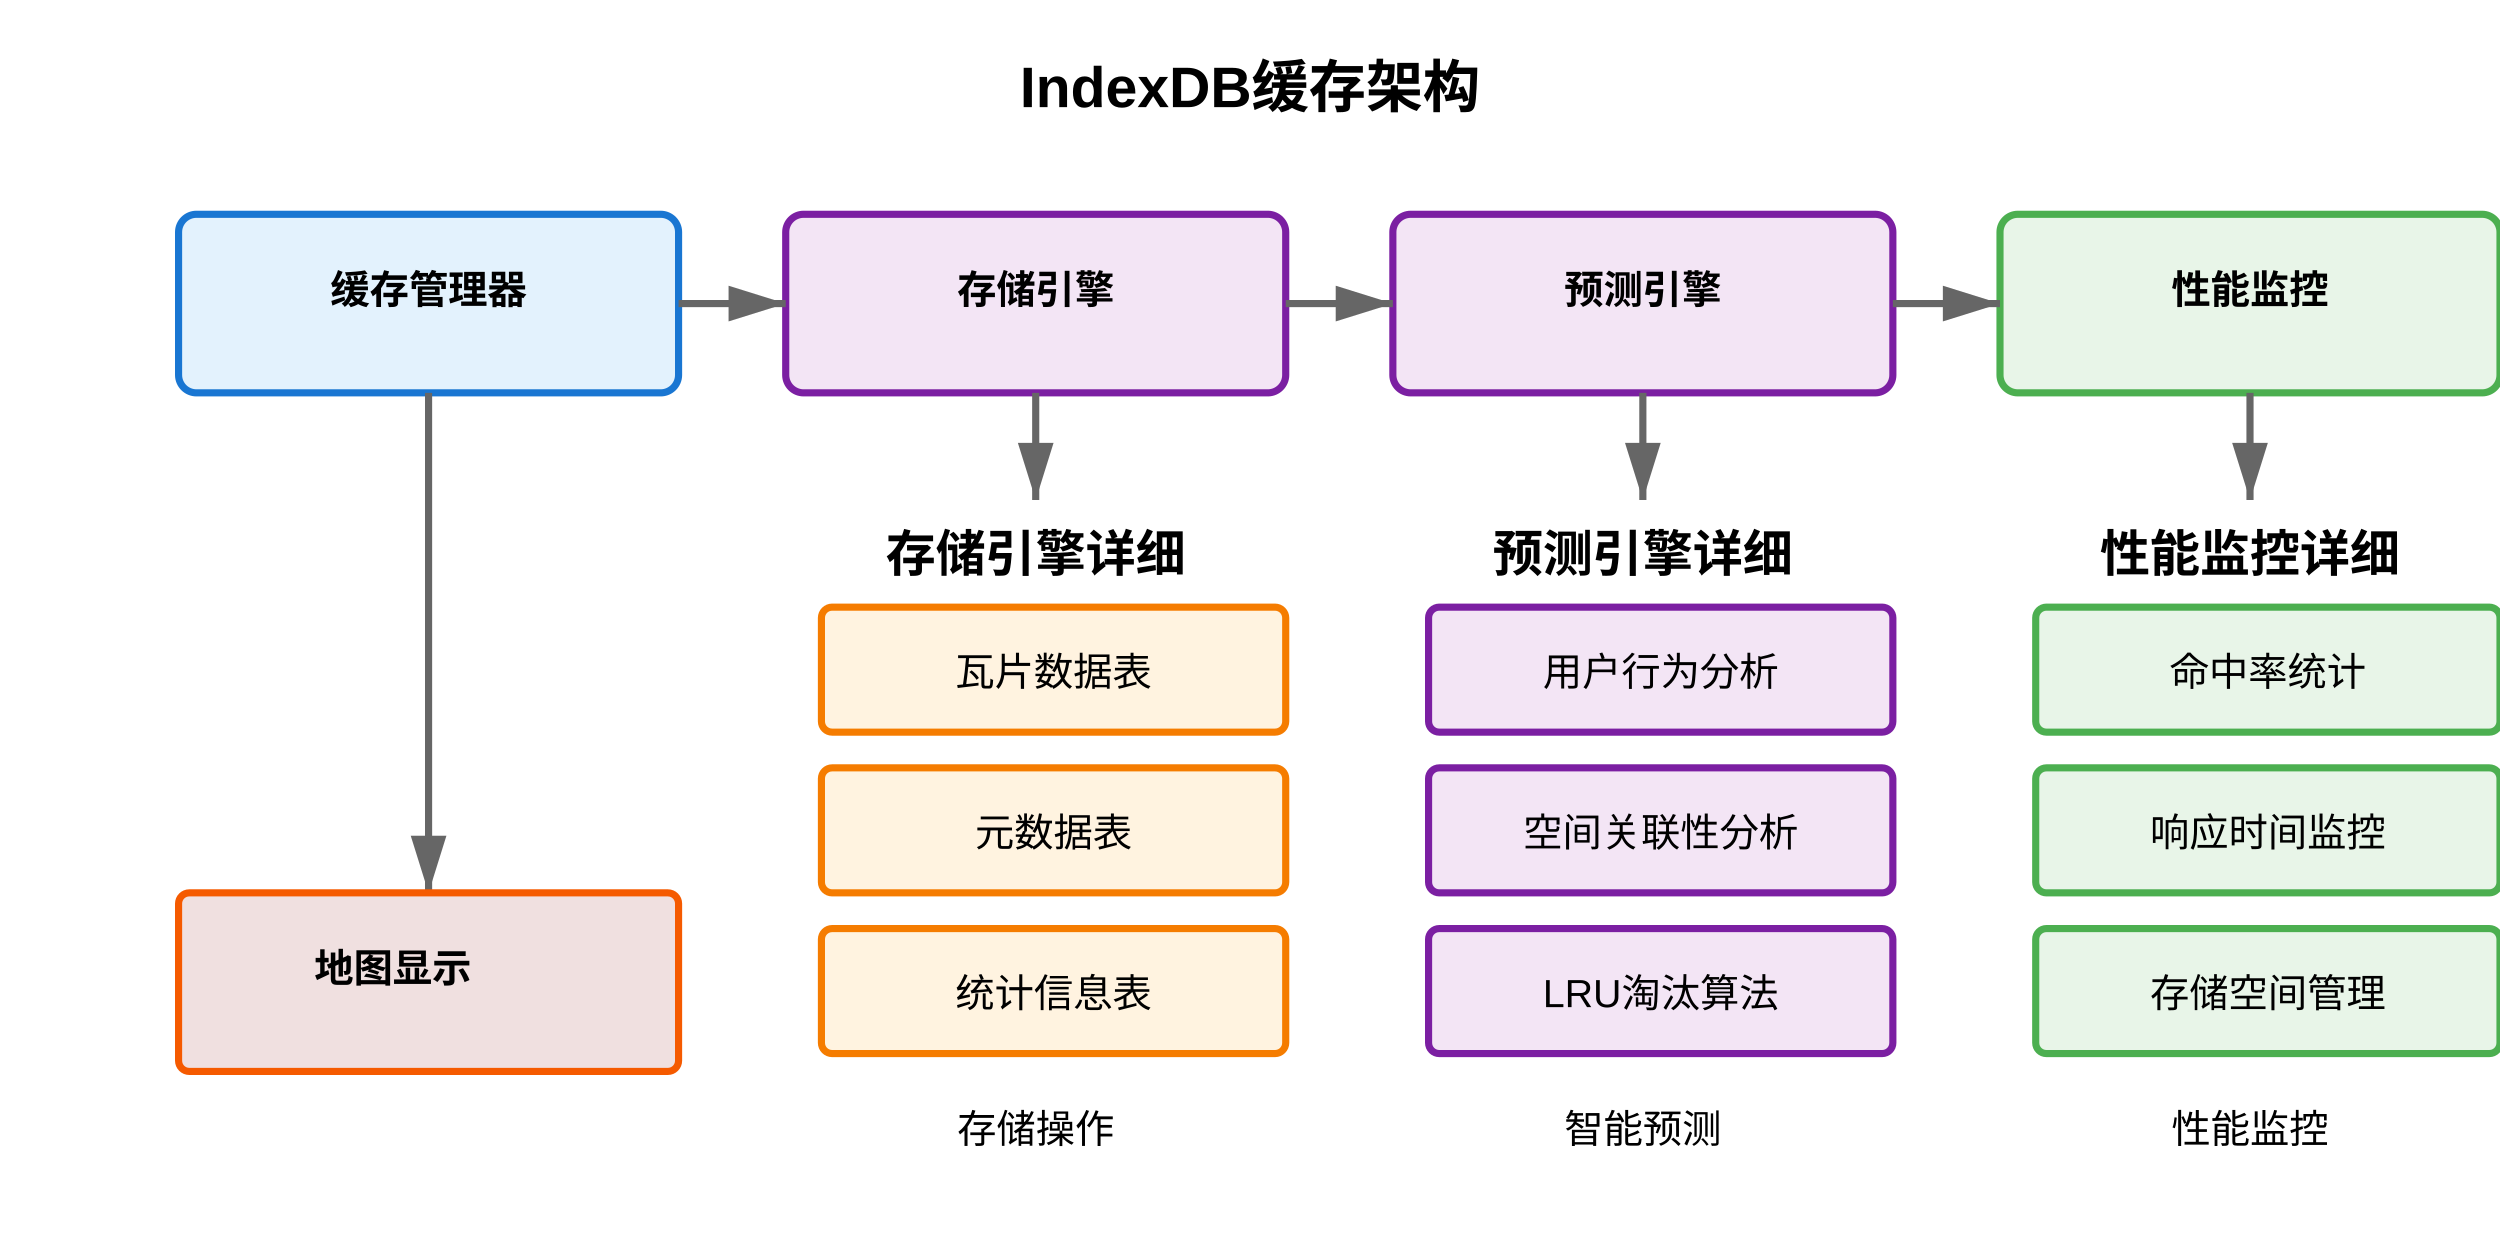
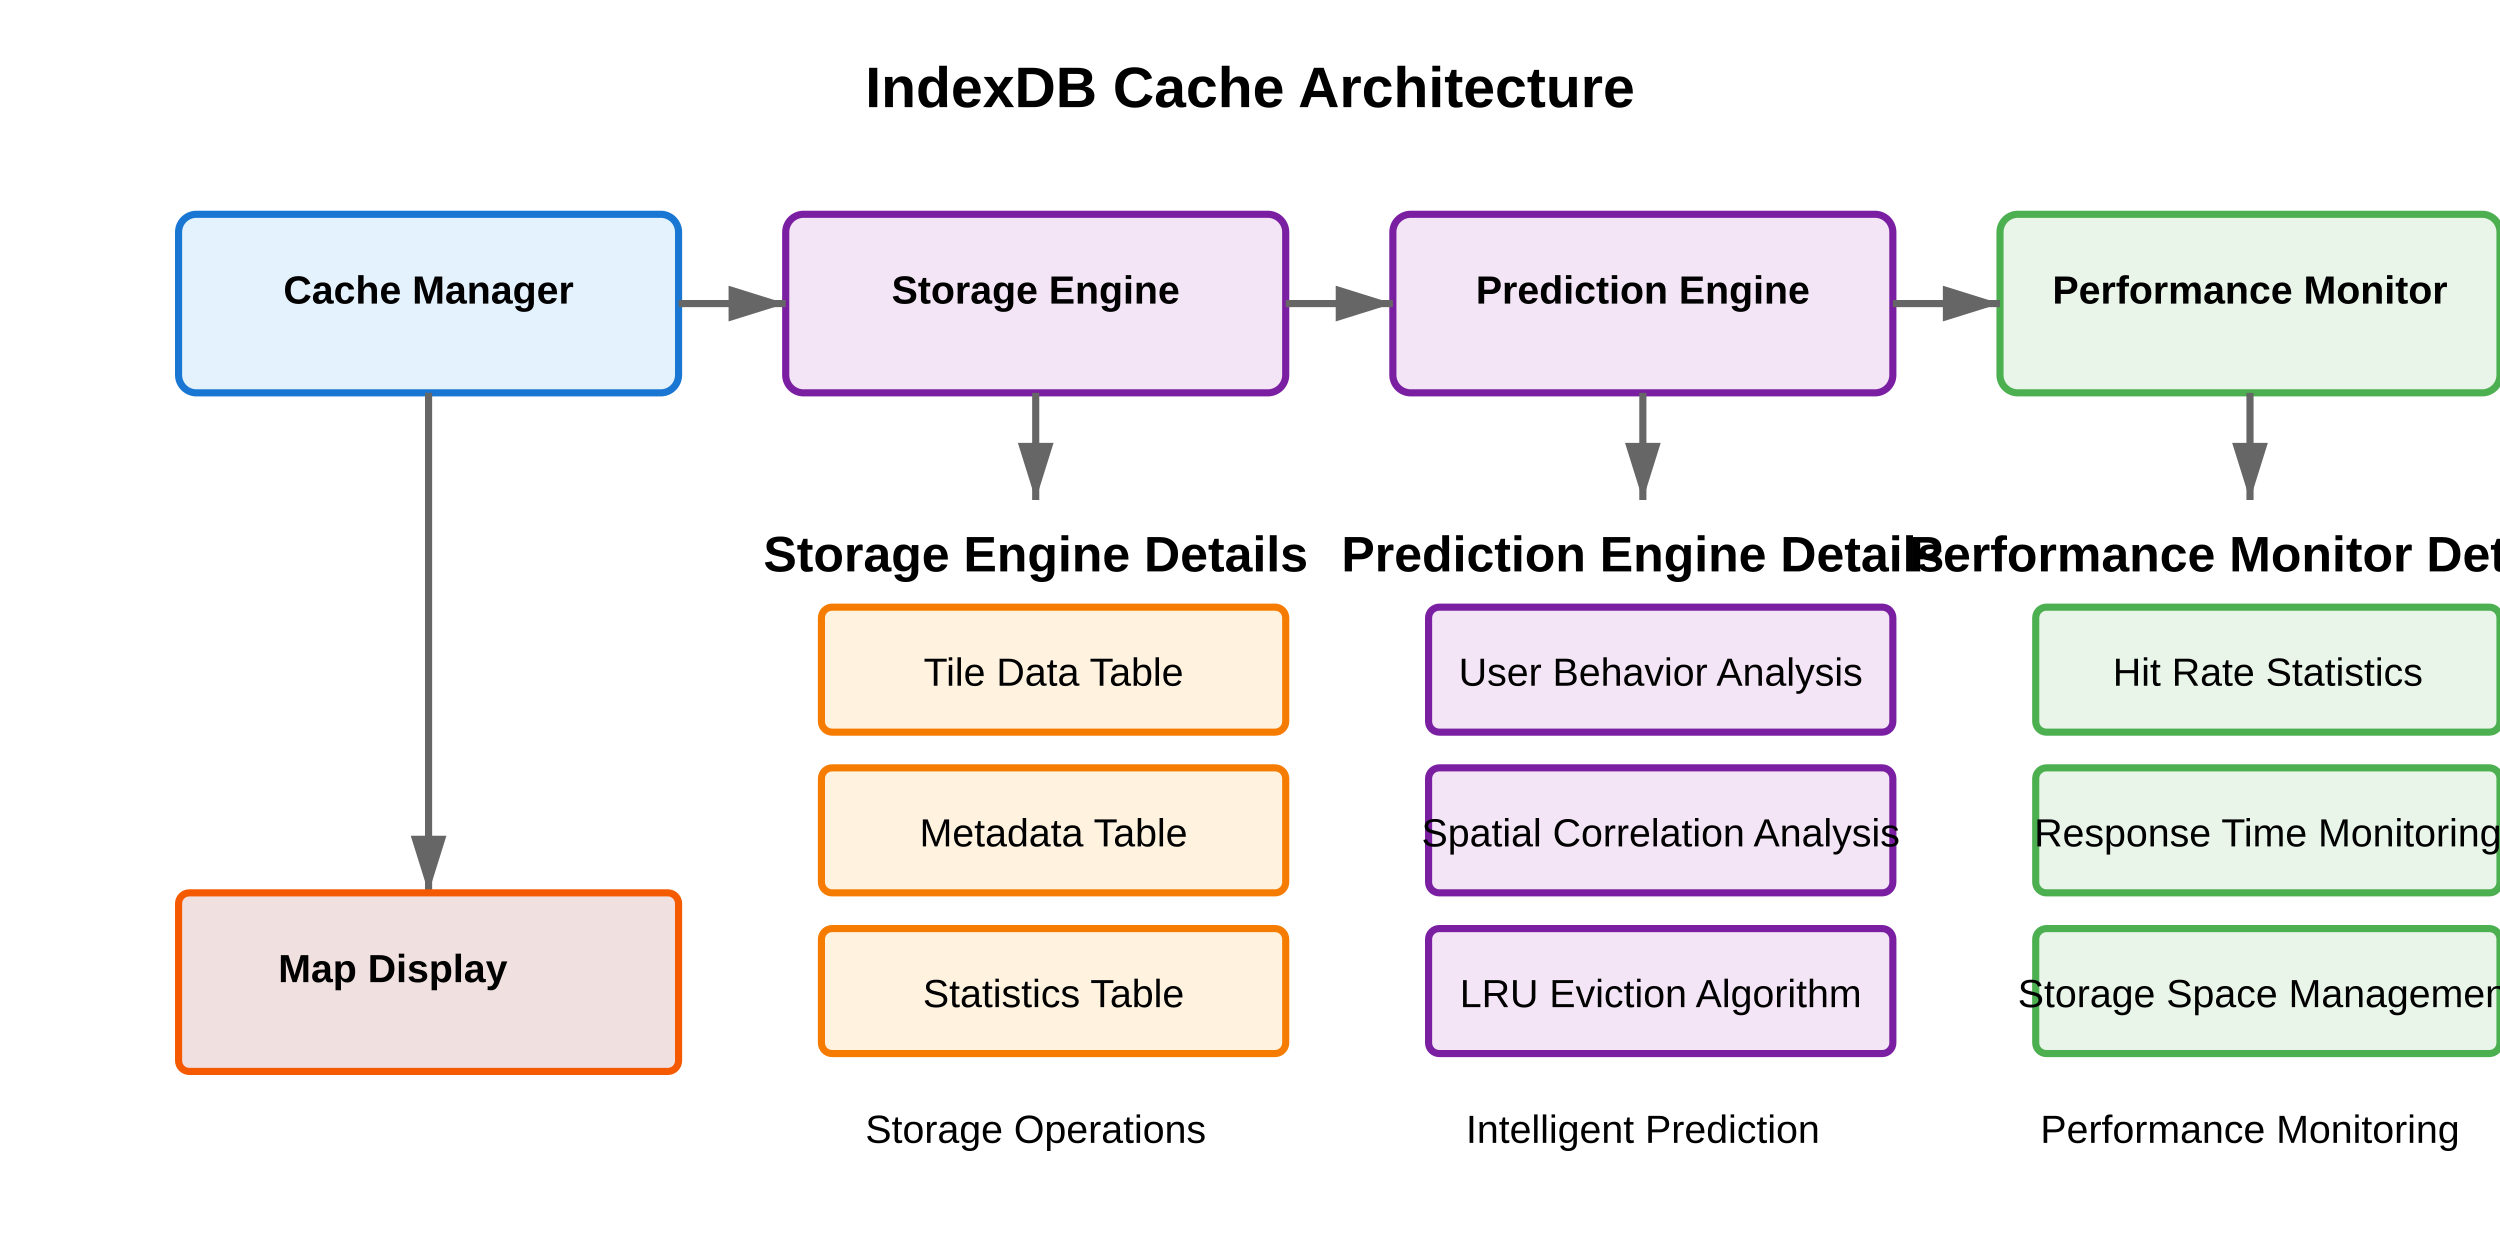
<svg xmlns="http://www.w3.org/2000/svg" width="700" height="350">
  <defs>
    <style>
      .title { font-family: Arial, sans-serif; font-size: 16px; font-weight: bold; }
      .subtitle { font-family: Arial, sans-serif; font-size: 14px; font-weight: bold; }
      .text { font-family: Arial, sans-serif; font-size: 11px; }
      .manager { fill: #e3f2fd; stroke: #1976d2; stroke-width: 2; }
      .engine { fill: #f3e5f5; stroke: #7b1fa2; stroke-width: 2; }
      .monitor { fill: #e8f5e8; stroke: #4caf50; stroke-width: 2; }
      .storage { fill: #fff3e0; stroke: #f57c00; stroke-width: 2; }
      .mapview { fill: #f0e0e0; stroke:rgb(245, 90, 0); stroke-width: 2; }
      .arrow { stroke: #666; stroke-width: 2; fill: none; marker-end: url(#arrowhead); }
    </style>
    <marker id="arrowhead" markerWidth="8" markerHeight="5" refX="8" refY="2.5" orient="auto">
      <polygon points="0 0, 8 2.5, 0 5" fill="#666" />
    </marker>
  </defs>
-   <text x="350" y="30" class="title" text-anchor="middle">IndexDB缓存架构</text>
+   <text x="350" y="30" class="title" text-anchor="middle">IndexDB Cache Architecture</text>
  <rect x="50" y="60" width="140" height="50" class="manager" rx="5" />
-   <text x="120" y="85" class="text" text-anchor="middle" font-weight="bold">缓存管理器</text>
+   <text x="120" y="85" class="text" text-anchor="middle" font-weight="bold">Cache Manager</text>
  <rect x="220" y="60" width="140" height="50" class="engine" rx="5" />
-   <text x="290" y="85" class="text" text-anchor="middle" font-weight="bold">存储引擎</text>
+   <text x="290" y="85" class="text" text-anchor="middle" font-weight="bold">Storage Engine</text>
  <rect x="390" y="60" width="140" height="50" class="engine" rx="5" />
-   <text x="460" y="85" class="text" text-anchor="middle" font-weight="bold">预测引擎</text>
+   <text x="460" y="85" class="text" text-anchor="middle" font-weight="bold">Prediction Engine</text>
  <rect x="560" y="60" width="140" height="50" class="monitor" rx="5" />
-   <text x="630" y="85" class="text" text-anchor="middle" font-weight="bold">性能监控</text>
+   <text x="630" y="85" class="text" text-anchor="middle" font-weight="bold">Performance Monitor</text>
  <g transform="translate(220, 140)">
-     <text x="70" y="20" class="subtitle" text-anchor="middle">存储引擎详细</text>
+     <text x="70" y="20" class="subtitle" text-anchor="middle">Storage Engine Details</text>
    <rect x="10" y="30" width="130" height="35" class="storage" rx="3" />
-     <text x="75" y="52" class="text" text-anchor="middle">瓦片数据表</text>
+     <text x="75" y="52" class="text" text-anchor="middle">Tile Data Table</text>
    <rect x="10" y="75" width="130" height="35" class="storage" rx="3" />
-     <text x="75" y="97" class="text" text-anchor="middle">元数据表</text>
+     <text x="75" y="97" class="text" text-anchor="middle">Metadata Table</text>
    <rect x="10" y="120" width="130" height="35" class="storage" rx="3" />
-     <text x="75" y="142" class="text" text-anchor="middle">统计信息表</text>
+     <text x="75" y="142" class="text" text-anchor="middle">Statistics Table</text>
  </g>
  <g transform="translate(390, 140)">
-     <text x="70" y="20" class="subtitle" text-anchor="middle">预测引擎详细</text>
+     <text x="70" y="20" class="subtitle" text-anchor="middle">Prediction Engine Details</text>
    <rect x="10" y="30" width="130" height="35" class="engine" rx="3" />
-     <text x="75" y="52" class="text" text-anchor="middle">用户行为分析</text>
+     <text x="75" y="52" class="text" text-anchor="middle">User Behavior Analysis</text>
    <rect x="10" y="75" width="130" height="35" class="engine" rx="3" />
-     <text x="75" y="97" class="text" text-anchor="middle">空间关联性分析</text>
+     <text x="75" y="97" class="text" text-anchor="middle">Spatial Correlation Analysis</text>
    <rect x="10" y="120" width="130" height="35" class="engine" rx="3" />
-     <text x="75" y="142" class="text" text-anchor="middle">LRU淘汰算法</text>
+     <text x="75" y="142" class="text" text-anchor="middle">LRU Eviction Algorithm</text>
  </g>
  <g transform="translate(560, 140)">
-     <text x="70" y="20" class="subtitle" text-anchor="middle">性能监控详细</text>
+     <text x="70" y="20" class="subtitle" text-anchor="middle">Performance Monitor Details</text>
    <rect x="10" y="30" width="130" height="35" class="monitor" rx="3" />
-     <text x="75" y="52" class="text" text-anchor="middle">命中率统计</text>
+     <text x="75" y="52" class="text" text-anchor="middle">Hit Rate Statistics</text>
    <rect x="10" y="75" width="130" height="35" class="monitor" rx="3" />
-     <text x="75" y="97" class="text" text-anchor="middle">响应时间监控</text>
+     <text x="75" y="97" class="text" text-anchor="middle">Response Time Monitoring</text>
    <rect x="10" y="120" width="130" height="35" class="monitor" rx="3" />
-     <text x="75" y="142" class="text" text-anchor="middle">存储空间管理</text>
+     <text x="75" y="142" class="text" text-anchor="middle">Storage Space Management</text>
  </g>
  <line x1="120" y1="110" x2="120" y2="250" class="arrow" />
  <line x1="290" y1="110" x2="290" y2="140" class="arrow" />
  <line x1="460" y1="110" x2="460" y2="140" class="arrow" />
  <line x1="630" y1="110" x2="630" y2="140" class="arrow" />
  <line x1="190" y1="85" x2="220" y2="85" class="arrow" />
  <line x1="360" y1="85" x2="390" y2="85" class="arrow" />
  <line x1="530" y1="85" x2="560" y2="85" class="arrow" />
  <rect x="50" y="250" width="140" height="50" class="mapview" rx="3" />
-   <text x="110" y="275" class="text" text-anchor="middle" font-weight="bold">地图显示</text>
-   <text x="290" y="320" class="text" text-anchor="middle">存储操作</text>
-   <text x="460" y="320" class="text" text-anchor="middle">智能预测</text>
-   <text x="630" y="320" class="text" text-anchor="middle">性能监控</text>
+   <text x="110" y="275" class="text" text-anchor="middle" font-weight="bold">Map Display</text>
+   <text x="290" y="320" class="text" text-anchor="middle">Storage Operations</text>
+   <text x="460" y="320" class="text" text-anchor="middle">Intelligent Prediction</text>
+   <text x="630" y="320" class="text" text-anchor="middle">Performance Monitoring</text>
</svg>
